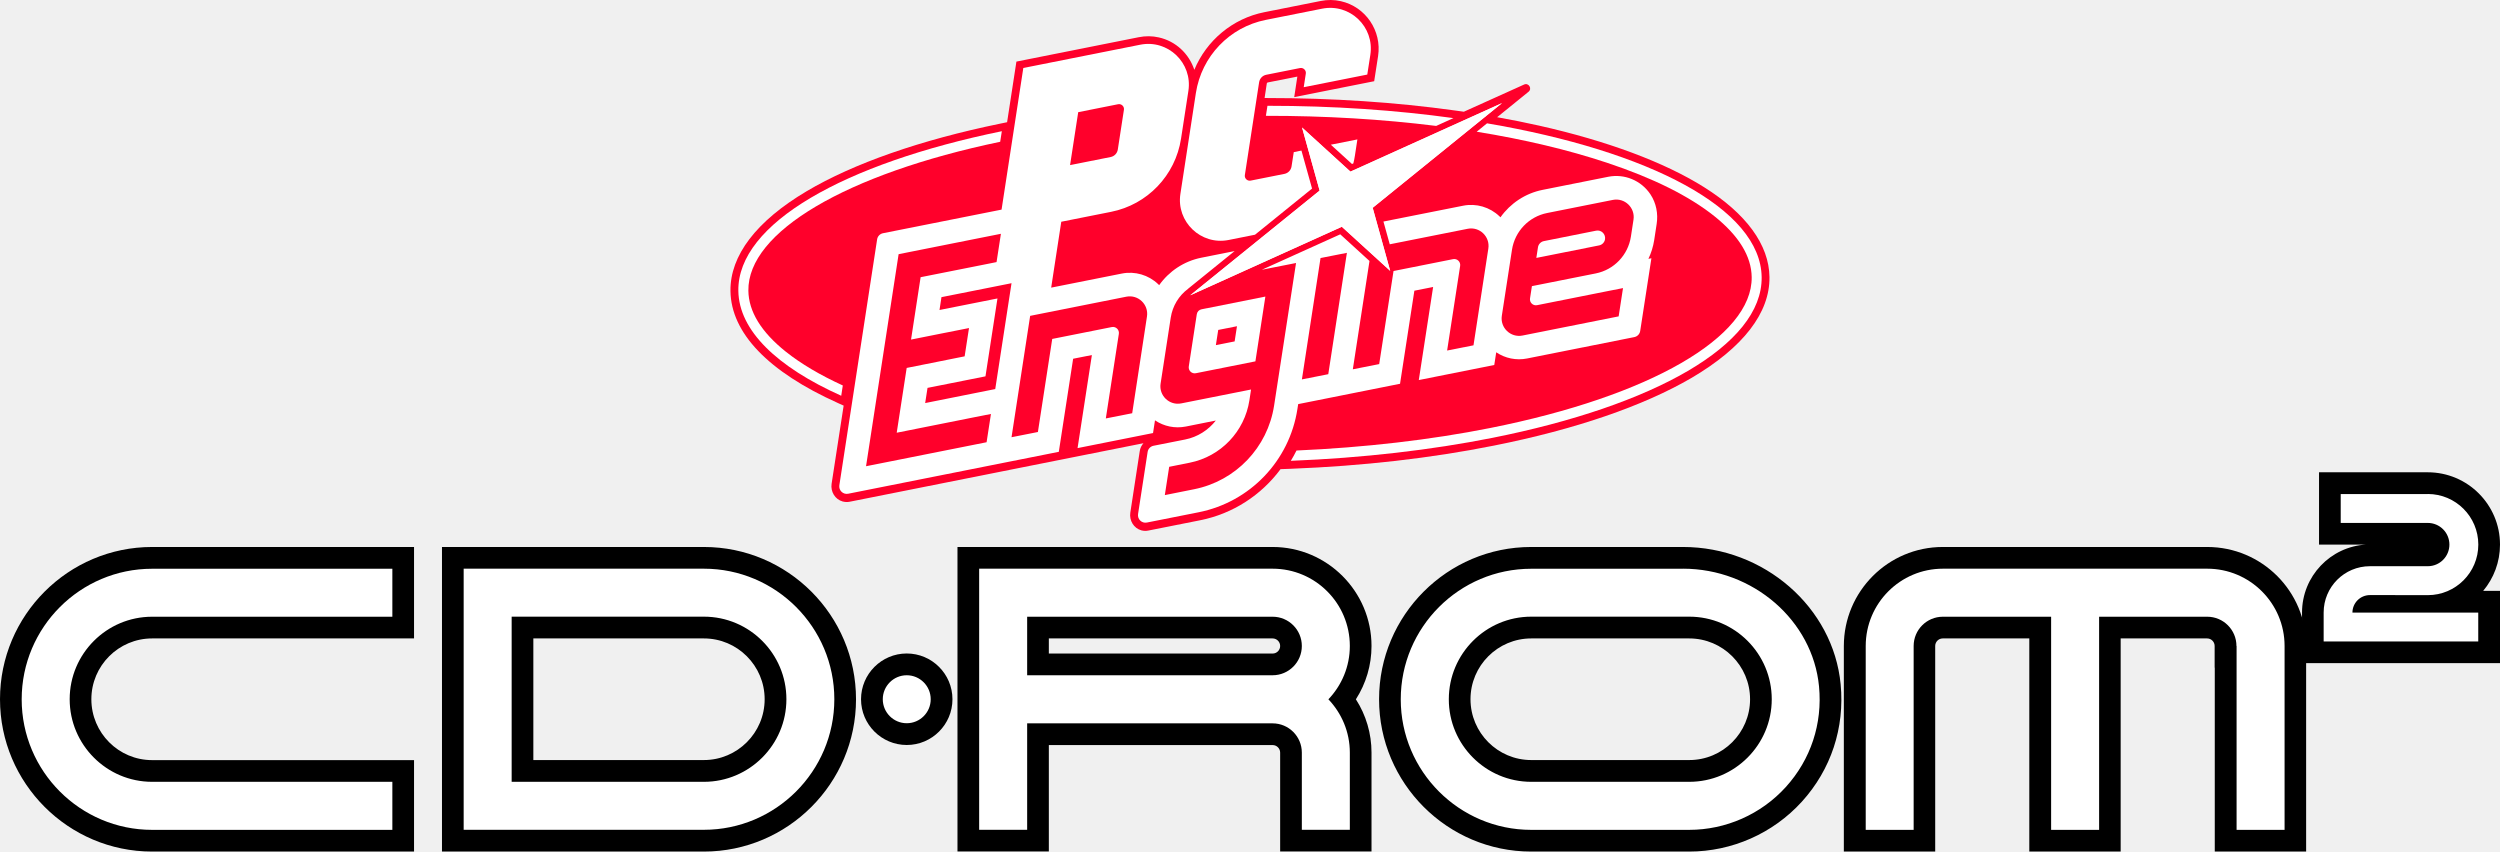
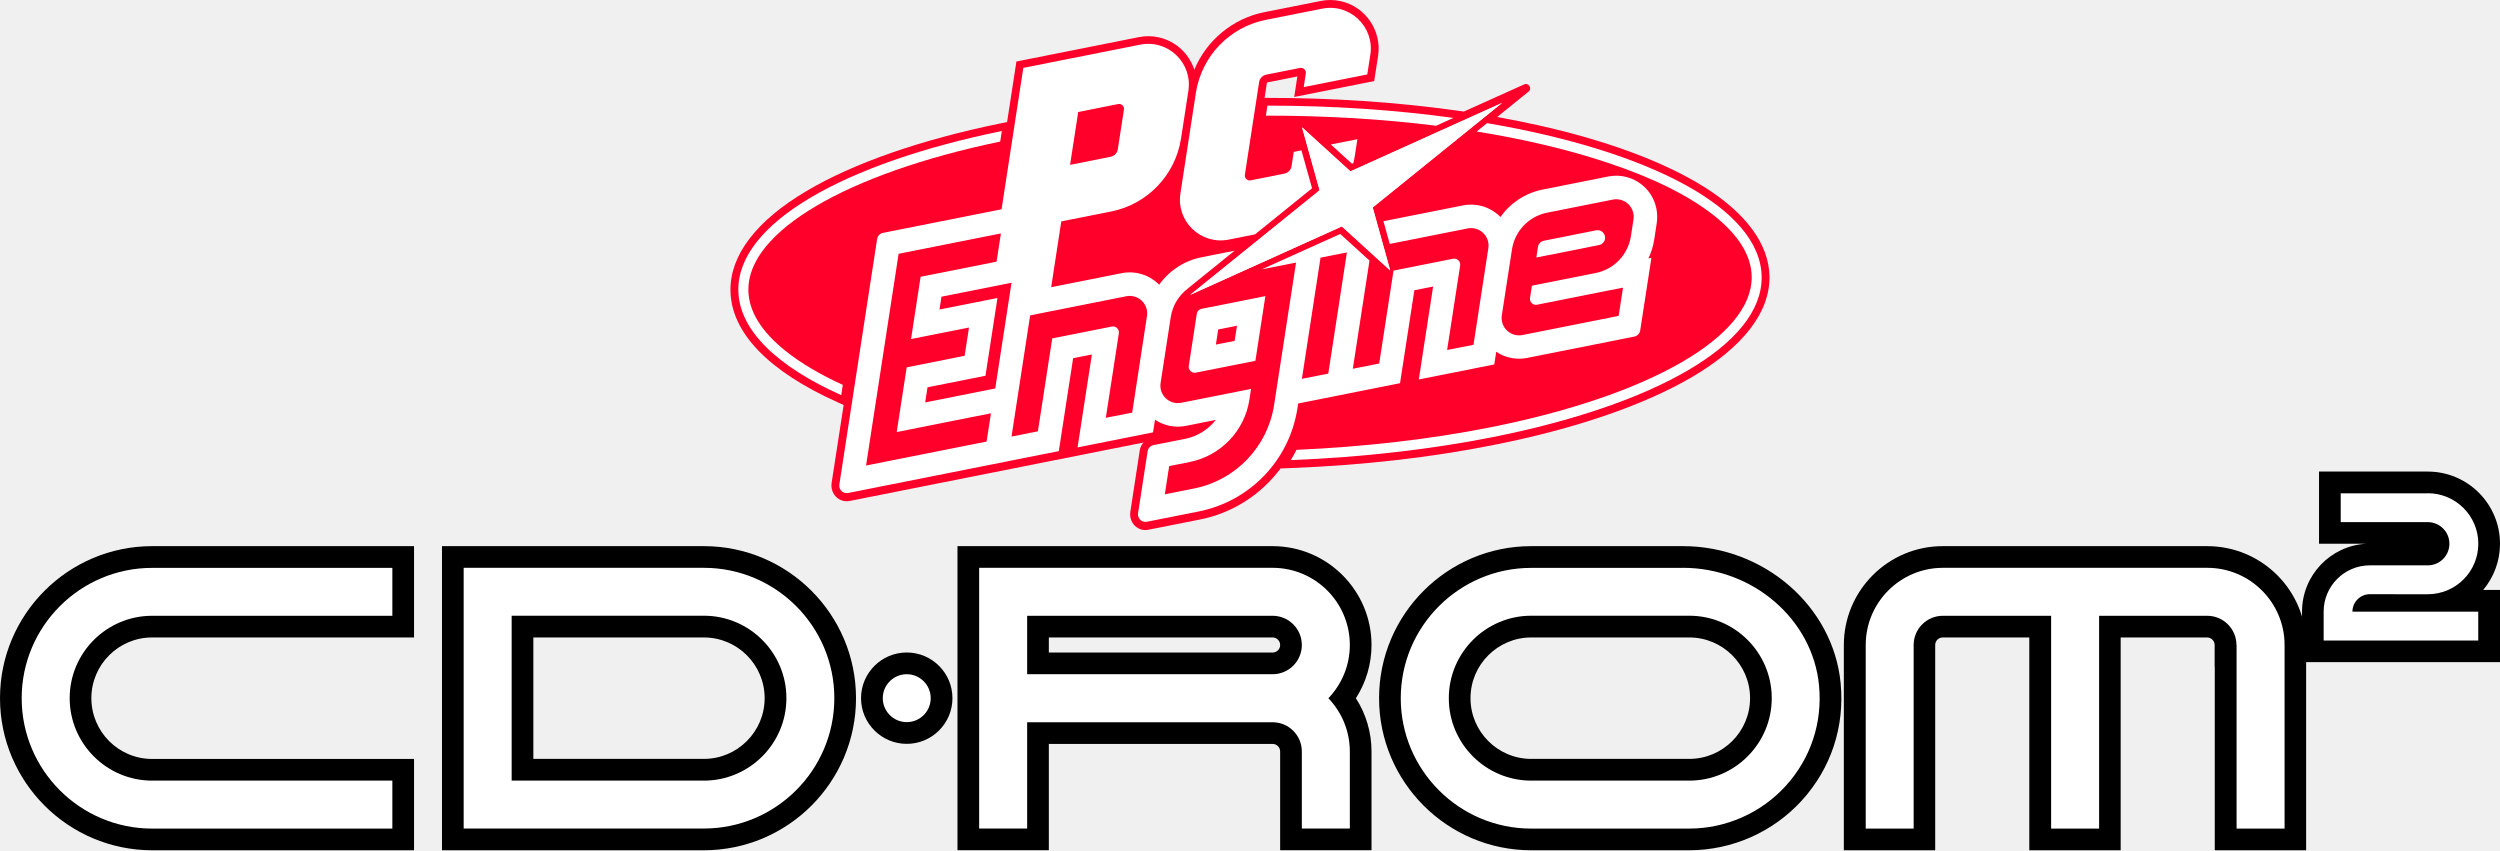
- <svg xmlns="http://www.w3.org/2000/svg" enable-background="new 0 0 3839 1306.7" height="654" viewBox="0 0 1920 654" width="1920">
-   <g transform="matrix(.5001302 0 0 .5005727 0 -.09840797)">
-     <path d="m2717.2 425.1c-.7-49.3-35.5-97-100.7-137.9-60.8-38.1-148.2-70.7-252.8-94.2-20.8-4.7-42.6-9-64.7-13l2-1.6 46.2-37.4c6-4.8.2-14.3-6.8-11.1l-47 21.2-45.5 20.5-14.5-2c-91-12.6-187.6-19-287.3-19h-4.2l3.4-22.4c.1-.8.7-1.4 1.5-1.5l45.4-9-4.8 31.5 122.8-24.4 6-38.7c5.9-38.6-19.2-75.6-57.3-84.1-10.1-2.3-20.5-2.4-30.9-.3l-86.5 17.2c-48.9 9.7-88.9 43.6-107.5 88.4-8-24.3-28.1-43.8-54.5-49.7-10.1-2.3-20.5-2.4-30.9-.3l-187.8 37.4-14.3 93-10.6 2.2c-122.3 25.1-225.2 61-297.4 103.8-77.1 45.7-117.5 98.6-116.8 153 .9 64.4 58 123.8 165.1 171.9l8.7 3.9-18.5 120c-1.8 12 5.3 23.9 17 27.1 3.5.9 7.1 1.1 10.7.4l451.2-89.8c-3 3.3-5 7.5-5.7 12.1l-14.5 94.5c-1.8 12 5.3 23.9 17 27.1 3.5.9 7.1 1.1 10.7.3l79.6-15.8c50.4-10 93.9-38.7 123.4-78.4l16.2-.6c110-4.3 214.7-16.2 311.3-35.5 124.8-24.8 229.8-60.8 303.8-104 79-46.4 120.3-99.8 119.5-154.8z" fill="#ff002b" />
-     <path d="m2306.6 158.3-232.9 105.2-74.3-67.7 27 96.8-198.8 160.7 232.9-105.2 74.3 67.7-26.9-96.8z" fill="#f7f4e6" />
-     <g fill="#fff">
-       <path d="m2306.6 158.3-232.9 105.2-74.3-67.7 27 96.8-198.8 160.7 232.9-105.2 74.3 67.7-26.9-96.8z" />
-       <path d="m2076.1 251.8 2.1-.9c1-3.9 1.8-7.9 2.4-11.9l3.8-24.9-40.8 8.1z" />
-       <path d="m1886.6 368.4 40.6-8.1 87.6-70.8-16.3-58.3-11.8 2.4-3.4 21.9c-.9 5.8-5.3 10.4-11 11.5l-51.8 10.3c-5.1 1-9.7-3.4-8.9-8.5l21.9-142.4c.9-5.8 5.3-10.4 11-11.5l51.8-10.3c5.1-1 9.7 3.4 8.9 8.5l-3.2 20.9 97.6-19.4 4.7-30.3c6.6-42.9-31.4-79.3-74-70.8l-86.5 17.2c-55.8 11.1-98.7 55.9-107.4 112.2l-23.8 154.9c-6.5 42.6 31.5 79 74 70.6z" />
-       <path d="m1206.6 539.7c-37.7-30.1-57-61.6-57.4-93.6-1.2-90 150.1-179 386.7-228.4l2.5-16.2c-242.4 49.7-406 141.7-404.6 244.8.8 61.2 59.5 116.9 158 161.1l2.4-15.8c-35-16-64.4-33.4-87.6-51.9z" />
-       <path d="m1946.3 162.5-2.4 15.4c90.9-.1 179 5.2 261.5 15.5l26.5-12c-88.1-12.2-184.4-18.9-285.6-18.9z" />
-       <path d="m2283.5 189.4-15.9 12.9c73 11.8 140.5 27.8 200.1 47.6 70.8 23.5 126.2 51.1 164.8 81.9 37.7 30.1 57 61.6 57.4 93.6 1.2 91.8-156.2 182.6-401.2 231.4-91.7 18.3-193.5 30-297.8 34.6-2.7 5.4-5.5 10.6-8.7 15.8 111.3-4.4 216.1-16.7 309.4-35.2 247.4-49.2 415-142.2 413.6-246.6-1.4-104.9-172.2-193.5-421.7-236z" />
-       <path d="m2451 354.1-80.2 16c-4.7.9-8.4 4.8-9.1 9.5l-2.5 16.3 96.4-19.2c4.7-.9 8.4-4.8 9.1-9.5 1.1-8-5.9-14.7-13.7-13.1z" />
-       <path d="m1837.8 482.3-12.3 80.1c-1 6.3 4.6 11.7 10.9 10.4l91.4-18.2 15.3-99.4-97.9 19.5c-3.9.7-6.8 3.7-7.4 7.6zm32.9 24.1 28.8-5.7-3.6 23.3-28.8 5.7z" />
-       <path d="m2534.5 298.5c-14.4-21.7-40.2-32-64.8-27.1l-100.9 20.1c-26.6 5.3-49.6 20.8-64.7 42.1-.5-.5-1-1-1.5-1.5-14.8-14.2-35.7-20.3-55.8-16.3l-122.4 24.3 9.7 34.9 119.7-23.8c18.2-3.6 34.5 12 31.7 30.3l-22.8 148.5-40.5 8 20-129.8c1-6.3-4.6-11.7-10.9-10.4l-91.4 18.2-22 142.8-40.5 8 25.6-166.2-44.9-40.9-120.5 54.4 12.1-2.4 40.5-8-33.7 218.8c-9.9 64.3-59 115.6-122.8 128.3l-45 9 6.7-43.4 31.5-6.3c47.6-9.5 84.3-47.7 91.7-95.8l2.5-16.5-107.2 21.3c-18.2 3.6-34.5-12-31.7-30.3l15.6-101.3c2.8-18 12.5-33.7 26.5-44.1v-.1l71.6-57.9-51.2 10.2c-26.6 5.3-49.6 20.8-64.7 42.1-.5-.5-1-1-1.5-1.5-14.8-14.2-35.7-20.3-55.8-16.3l-108.5 21.6 3-19.7 12.5-81.4 76.5-15.2c55.8-11.1 98.7-55.9 107.4-112.2l11.3-73.4c6.6-42.9-31.4-79.3-74-70.8l-179.5 35.7-33.4 217.3-182 36.2c-4.7.9-8.4 4.7-9.1 9.5l-58 377.2c-1.2 7.9 5.8 14.6 13.6 13l244.4-48.6 79-15.7 22-142.8 28.8-5.7-22 142.8 115.9-23.1 3-19.5c13.8 9.3 30.8 12.8 47.4 9.5l46-9.2c-11.5 14.7-28 25.3-47.1 29.1l-48.5 9.6c-4.7.9-8.4 4.7-9.1 9.5l-14.7 95.3c-1.2 7.9 5.8 14.6 13.6 13l79.6-15.8c78.7-15.7 139.3-78.9 151.5-158.3l1.2-7.6 78.2-15.6 78.2-15.6 22-142.8 28.8-5.7-22 142.8 115.9-23.1 3-19.5c13.8 9.3 30.8 12.8 47.4 9.5l164.6-32.8c4.7-.9 8.4-4.7 9.1-9.5l17.2-111.5-4.6.9c4.3-9 7.3-18.6 8.9-28.8l3.8-24.9c2.4-15.5-.7-31.8-9.5-45.1zm-878.8-126.2 61.3-12.2c5.1-1 9.7 3.4 8.9 8.5l-9.4 61c-.9 5.8-5.3 10.4-11 11.5l-62.3 12.4zm-140.7 506.4-17.6 3.5-20.6 4.1-115.1 22.9-31.8 6.3 50-325.3 13.4-2.7 98.9-19.7 44.8-8.9-6.7 43.4-12.9 2.6-103.7 20.6-14.7 95.7 48.6-9.7 8.7-1.7 31.7-6.3-6.7 43.4-17 3.4-23.4 4.7-48.6 9.7-15.3 99.4 106.4-21.2 5.9-1.2 32.4-6.4zm-94.3-60.1 3.6-23.3 89-17.7 18.4-119.5-89 17.7 3-19.7 74-14.7 33.6-6.7-4.8 31.1-20.2 131.3zm317.9 15.6-40.5 8 20-129.8c1-6.3-4.6-11.7-10.9-10.4l-91.4 18.2-22 142.8-40.5 8 28.6-186.2 147.7-29.4c18.2-3.6 34.5 12 31.7 30.3zm301.1-59.9-40.5 8 28.6-186.2 40.5-8zm468.7-237.1-4 26.1c-4.4 28.3-25.9 50.8-54 56.4l-98 19.5-2.9 18.8c-1 6.3 4.6 11.7 10.9 10.4l91.4-18.2 18.1-3.6 22.4-4.4-6.7 43.4-7.6 1.5-140.1 27.9c-18.2 3.6-34.5-12-31.7-30.3l15.6-101.3c4.4-28.3 25.9-50.8 54-56.4l100.9-20.1c18.2-3.6 34.5 12 31.7 30.3z" />
-       <path d="m233.6 1290c-119.6 0-217-97.3-217-217 0-119.6 97.3-217 217-217h385.5v107h-385.5c-60.6 0-110 49.3-110 110s49.3 110 110 110h385.5v107z" />
+ <svg xmlns="http://www.w3.org/2000/svg" enable-background="new 0 0 3839 1306.7" height="653" viewBox="0 0 1920 653" width="1920" version="1.1" id="svg25">
+   <defs id="defs25" />
+   <g id="g1" transform="scale(0.5)">
+     <g id="g26" transform="scale(0.9999998,0.9993542)">
+       <g transform="matrix(1.000261,0,0,1.000261,0,-0.196642)" id="g25">
+         <path d="m 2717.2,425.1 c -0.7,-49.3 -35.5,-97 -100.7,-137.9 -60.8,-38.1 -148.2,-70.7 -252.8,-94.2 -20.8,-4.7 -42.6,-9 -64.7,-13 l 2,-1.6 46.2,-37.4 c 6,-4.8 0.2,-14.3 -6.8,-11.1 l -47,21.2 -45.5,20.5 -14.5,-2 c -91,-12.6 -187.6,-19 -287.3,-19 h -4.2 l 3.4,-22.4 c 0.1,-0.8 0.7,-1.4 1.5,-1.5 l 45.4,-9 -4.8,31.5 122.8,-24.4 6,-38.7 C 2122.1,47.5 2097,10.5 2058.9,2 2048.8,-0.3 2038.4,-0.4 2028,1.7 l -86.5,17.2 c -48.9,9.7 -88.9,43.6 -107.5,88.4 -8,-24.3 -28.1,-43.8 -54.5,-49.7 -10.1,-2.3 -20.5,-2.4 -30.9,-0.3 l -187.8,37.4 -14.3,93 -10.6,2.2 c -122.3,25.1 -225.2,61 -297.4,103.8 -77.1,45.7 -117.5,98.6 -116.8,153 0.9,64.4 58,123.8 165.1,171.9 l 8.7,3.9 -18.5,120 c -1.8,12 5.3,23.9 17,27.1 3.5,0.9 7.1,1.1 10.7,0.4 l 451.2,-89.8 c -3,3.3 -5,7.5 -5.7,12.1 l -14.5,94.5 c -1.8,12 5.3,23.9 17,27.1 3.5,0.9 7.1,1.1 10.7,0.3 l 79.6,-15.8 c 50.4,-10 93.9,-38.7 123.4,-78.4 l 16.2,-0.6 c 110,-4.3 214.7,-16.2 311.3,-35.5 124.8,-24.8 229.8,-60.8 303.8,-104 79,-46.4 120.3,-99.8 119.5,-154.8 z" fill="#ff002b" id="path1" />
+         <path d="m 2306.6,158.3 -232.9,105.2 -74.3,-67.7 27,96.8 -198.8,160.7 232.9,-105.2 74.3,67.7 -26.9,-96.8 z" fill="#f7f4e6" id="path2" />
+         <g fill="#ffffff" id="g12">
+           <path d="m 2306.6,158.3 -232.9,105.2 -74.3,-67.7 27,96.8 -198.8,160.7 232.9,-105.2 74.3,67.7 -26.9,-96.8 z" id="path3" />
+           <path d="m 2076.1,251.8 2.1,-0.9 c 1,-3.9 1.8,-7.9 2.4,-11.9 l 3.8,-24.9 -40.8,8.1 z" id="path4" />
+           <path d="m 1886.6,368.4 40.6,-8.1 87.6,-70.8 -16.3,-58.3 -11.8,2.4 -3.4,21.9 c -0.9,5.8 -5.3,10.4 -11,11.5 l -51.8,10.3 c -5.1,1 -9.7,-3.4 -8.9,-8.5 l 21.9,-142.4 c 0.9,-5.8 5.3,-10.4 11,-11.5 l 51.8,-10.3 c 5.1,-1 9.7,3.4 8.9,8.5 l -3.2,20.9 97.6,-19.4 4.7,-30.3 c 6.6,-42.9 -31.4,-79.3 -74,-70.8 l -86.5,17.2 c -55.8,11.1 -98.7,55.9 -107.4,112.2 l -23.8,154.9 c -6.5,42.6 31.5,79 74,70.6 z" id="path5" />
+           <path d="m 1206.6,539.7 c -37.7,-30.1 -57,-61.6 -57.4,-93.6 -1.2,-90 150.1,-179 386.7,-228.4 l 2.5,-16.2 c -242.4,49.7 -406,141.7 -404.6,244.8 0.8,61.2 59.5,116.9 158,161.1 l 2.4,-15.8 c -35,-16 -64.4,-33.4 -87.6,-51.9 z" id="path6" />
+           <path d="m 1946.3,162.5 -2.4,15.4 c 90.9,-0.1 179,5.2 261.5,15.5 l 26.5,-12 c -88.1,-12.2 -184.4,-18.9 -285.6,-18.9 z" id="path7" />
+           <path d="m 2283.5,189.4 -15.9,12.9 c 73,11.8 140.5,27.8 200.1,47.6 70.8,23.5 126.2,51.1 164.8,81.9 37.7,30.1 57,61.6 57.4,93.6 1.2,91.8 -156.2,182.6 -401.2,231.4 -91.7,18.3 -193.5,30 -297.8,34.6 -2.7,5.4 -5.5,10.6 -8.7,15.8 111.3,-4.4 216.1,-16.7 309.4,-35.2 247.4,-49.2 415,-142.2 413.6,-246.6 -1.4,-104.9 -172.2,-193.5 -421.7,-236 z" id="path8" />
+           <path d="m 2451,354.1 -80.2,16 c -4.7,0.9 -8.4,4.8 -9.1,9.5 l -2.5,16.3 96.4,-19.2 c 4.7,-0.9 8.4,-4.8 9.1,-9.5 1.1,-8 -5.9,-14.7 -13.7,-13.1 z" id="path9" />
+           <path d="m 1837.8,482.3 -12.3,80.1 c -1,6.3 4.6,11.7 10.9,10.4 l 91.4,-18.2 15.3,-99.4 -97.9,19.5 c -3.9,0.7 -6.8,3.7 -7.4,7.6 z m 32.9,24.1 28.8,-5.7 -3.6,23.3 -28.8,5.7 z" id="path10" />
+           <path d="m 2534.5,298.5 c -14.4,-21.7 -40.2,-32 -64.8,-27.1 l -100.9,20.1 c -26.6,5.3 -49.6,20.8 -64.7,42.1 -0.5,-0.5 -1,-1 -1.5,-1.5 -14.8,-14.2 -35.7,-20.3 -55.8,-16.3 l -122.4,24.3 9.7,34.9 119.7,-23.8 c 18.2,-3.6 34.5,12 31.7,30.3 l -22.8,148.5 -40.5,8 20,-129.8 c 1,-6.3 -4.6,-11.7 -10.9,-10.4 l -91.4,18.2 -22,142.8 -40.5,8 25.6,-166.2 -44.9,-40.9 -120.5,54.4 12.1,-2.4 40.5,-8 -33.7,218.8 c -9.9,64.3 -59,115.6 -122.8,128.3 l -45,9 6.7,-43.4 31.5,-6.3 c 47.6,-9.5 84.3,-47.7 91.7,-95.8 l 2.5,-16.5 -107.2,21.3 c -18.2,3.6 -34.5,-12 -31.7,-30.3 l 15.6,-101.3 c 2.8,-18 12.5,-33.7 26.5,-44.1 v -0.1 l 71.6,-57.9 -51.2,10.2 c -26.6,5.3 -49.6,20.8 -64.7,42.1 -0.5,-0.5 -1,-1 -1.5,-1.5 -14.8,-14.2 -35.7,-20.3 -55.8,-16.3 l -108.5,21.6 3,-19.7 12.5,-81.4 76.5,-15.2 c 55.8,-11.1 98.7,-55.9 107.4,-112.2 l 11.3,-73.4 c 6.6,-42.9 -31.4,-79.3 -74,-70.8 L 1571.4,104.5 1538,321.8 1356,358 c -4.7,0.9 -8.4,4.7 -9.1,9.5 l -58,377.2 c -1.2,7.9 5.8,14.6 13.6,13 l 244.4,-48.6 79,-15.7 22,-142.8 28.8,-5.7 -22,142.8 115.9,-23.1 3,-19.5 c 13.8,9.3 30.8,12.8 47.4,9.5 l 46,-9.2 c -11.5,14.7 -28,25.3 -47.1,29.1 l -48.5,9.6 c -4.7,0.9 -8.4,4.7 -9.1,9.5 l -14.7,95.3 c -1.2,7.9 5.8,14.6 13.6,13 l 79.6,-15.8 c 78.7,-15.7 139.3,-78.9 151.5,-158.3 l 1.2,-7.6 78.2,-15.6 78.2,-15.6 22,-142.8 28.8,-5.7 -22,142.8 115.9,-23.1 3,-19.5 c 13.8,9.3 30.8,12.8 47.4,9.5 l 164.6,-32.8 c 4.7,-0.9 8.4,-4.7 9.1,-9.5 l 17.2,-111.5 -4.6,0.9 c 4.3,-9 7.3,-18.6 8.9,-28.8 l 3.8,-24.9 c 2.4,-15.5 -0.7,-31.8 -9.5,-45.1 z M 1655.7,172.3 1717,160.1 c 5.1,-1 9.7,3.4 8.9,8.5 l -9.4,61 c -0.9,5.8 -5.3,10.4 -11,11.5 l -62.3,12.4 z m -140.7,506.4 -17.6,3.5 -20.6,4.1 -115.1,22.9 -31.8,6.3 50,-325.3 13.4,-2.7 98.9,-19.7 44.8,-8.9 -6.7,43.4 -12.9,2.6 -103.7,20.6 -14.7,95.7 48.6,-9.7 8.7,-1.7 31.7,-6.3 -6.7,43.4 -17,3.4 -23.4,4.7 -48.6,9.7 -15.3,99.4 106.4,-21.2 5.9,-1.2 32.4,-6.4 z m -94.3,-60.1 3.6,-23.3 89,-17.7 18.4,-119.5 -89,17.7 3,-19.7 74,-14.7 33.6,-6.7 -4.8,31.1 -20.2,131.3 z m 317.9,15.6 -40.5,8 20,-129.8 c 1,-6.3 -4.6,-11.7 -10.9,-10.4 l -91.4,18.2 -22,142.8 -40.5,8 28.6,-186.2 147.7,-29.4 c 18.2,-3.6 34.5,12 31.7,30.3 z m 301.1,-59.9 -40.5,8 28.6,-186.2 40.5,-8 z m 468.7,-237.1 -4,26.1 c -4.4,28.3 -25.9,50.8 -54,56.4 l -98,19.5 -2.9,18.8 c -1,6.3 4.6,11.7 10.9,10.4 l 91.4,-18.2 18.1,-3.6 22.4,-4.4 -6.7,43.4 -7.6,1.5 -140.1,27.9 c -18.2,3.6 -34.5,-12 -31.7,-30.3 l 15.6,-101.3 c 4.4,-28.3 25.9,-50.8 54,-56.4 l 100.9,-20.1 c 18.2,-3.6 34.5,12 31.7,30.3 z" id="path11" />
+           <path d="m 233.6,1290 c -119.6,0 -217,-97.3 -217,-217 0,-119.6 97.3,-217 217,-217 H 619.1 V 963 H 233.6 c -60.6,0 -110,49.3 -110,110 0,60.7 49.3,110 110,110 h 385.5 v 107 z" id="path12" />
+         </g>
+         <path d="m 602.5,872.7 v 73.7 H 233.6 c -69.8,0 -126.6,56.8 -126.6,126.6 0,69.8 56.8,126.7 126.6,126.7 h 368.9 v 73.7 H 233.6 c -110.5,0 -200.3,-89.9 -200.3,-200.3 0,-110.5 89.9,-200.3 200.3,-200.3 h 368.9 m 33.3,-33.4 H 602.5 233.6 C 104.8,839.4 0,944.2 0,1073 c 0,128.8 104.8,233.7 233.6,233.7 h 368.9 33.3 v -33.3 -73.7 -33.3 H 602.5 233.6 c -51.5,0 -93.3,-41.9 -93.3,-93.4 0,-51.5 41.9,-93.3 93.3,-93.3 h 368.9 33.3 v -33.3 -73.7 z" id="path13" />
+         <path d="M 695.4,1290 V 856 h 385.5 c 119.6,0 217,97.3 217,217 0,119.6 -97.3,217 -217,217 z m 385.5,-107 c 60.7,0 110,-49.3 110,-110 0,-60.7 -49.3,-110 -110,-110 H 802.4 v 220 z" fill="#ffffff" id="path14" />
+         <path d="m 1080.9,872.7 c 110.5,0 200.3,89.9 200.3,200.3 0,110.5 -89.9,200.3 -200.3,200.3 H 712 V 872.7 Z m -295.2,327 h 295.2 c 69.8,0 126.7,-56.8 126.7,-126.7 0,-69.9 -56.8,-126.7 -126.7,-126.7 H 785.7 Z M 1080.9,839.4 H 712 678.7 v 33.3 400.7 33.3 h 33.3 368.9 c 128.8,0 233.6,-104.8 233.6,-233.6 0,-128.9 -104.8,-233.7 -233.6,-233.7 z M 819,979.7 h 261.9 c 51.5,0 93.3,41.9 93.3,93.3 0,51.5 -41.9,93.3 -93.3,93.3 H 819 Z" id="path15" />
+         <path d="m 2351.4,1290 c -119.6,0 -217,-97.3 -217,-217 0,-119.6 97.3,-217 217,-217 h 233.1 c 116,0 215,85.9 225.5,195.6 5.9,62.1 -13.7,121.5 -55.4,167.3 -41.1,45.2 -99.6,71.1 -160.6,71.1 z m 0,-327 c -60.6,0 -110,49.3 -110,110 0,60.7 49.3,110 110,110 H 2594 c 60.7,0 110,-49.3 110,-110 0,-60.7 -49.4,-110 -110,-110 z" fill="#ffffff" id="path16" />
+         <path d="m 2584.4,872.7 c 107.5,0 199.2,79.3 208.9,180.6 5.5,57.3 -12.7,112.2 -51.1,154.5 -37.9,41.7 -92,65.6 -148.3,65.6 h -242.6 c -110.5,0 -200.3,-89.9 -200.3,-200.3 0,-110.5 89.9,-200.3 200.3,-200.3 h 233.1 m -233,326.9 H 2594 c 69.8,0 126.7,-56.8 126.7,-126.7 0,-69.9 -56.8,-126.7 -126.7,-126.7 h -242.6 c -69.8,0 -126.6,56.8 -126.6,126.7 -0.1,69.8 56.7,126.7 126.6,126.7 m 233,-360.3 h -233.1 c -128.8,0 -233.6,104.8 -233.6,233.6 0,128.8 104.8,233.7 233.6,233.7 H 2594 c 65.7,0 128.7,-27.9 172.9,-76.5 44.8,-49.3 66,-113.3 59.6,-180.1 -11.3,-118.2 -117.6,-210.7 -242.1,-210.7 z m -233,326.9 c -51.5,0 -93.3,-41.9 -93.3,-93.3 0,-51.5 41.9,-93.3 93.3,-93.3 H 2594 c 51.5,0 93.4,41.9 93.4,93.3 0,51.5 -41.9,93.3 -93.4,93.3 z" id="path17" />
+         <path d="m 1982.4,1290 v -135.1 c 0,-15.6 -12.7,-28.2 -28.2,-28.2 H 1594 V 1290 H 1487 V 856 h 467.2 c 74.6,0 135.3,60.7 135.3,135.3 0,29.8 -9.7,58.3 -27.7,81.8 17.9,23.5 27.7,52 27.7,81.8 V 1290 Z m -28.2,-270.5 c 15.6,0 28.2,-12.7 28.2,-28.2 0,-15.5 -12.7,-28.2 -28.2,-28.2 H 1594 v 56.5 h 360.2 z" fill="#ffffff" id="path18" />
+         <path d="m 1954.2,872.7 c 65.5,0 118.6,53.1 118.6,118.6 0,31.8 -12.6,60.5 -32.9,81.8 20.3,21.3 32.9,50.1 32.9,81.8 v 118.4 h -73.7 v -118.4 c 0,-24.8 -20.1,-44.9 -44.9,-44.9 h -376.9 v 163.3 h -73.7 V 937.1 872.7 Z m -376.9,163.5 h 376.9 c 24.8,0 44.9,-20.1 44.9,-44.9 0,-24.8 -20.1,-44.9 -44.9,-44.9 h -376.9 z m 376.9,-196.8 h -450.6 -33.3 v 33.3 64.4 336.2 33.3 h 33.3 73.7 33.3 v -33.3 -130 h 343.6 c 6.4,0 11.6,5.2 11.6,11.6 v 118.4 33.3 h 33.3 73.7 33.3 v -33.3 -118.4 c 0,-29.3 -8.4,-57.6 -24,-81.8 15.6,-24.3 24,-52.5 24,-81.8 0,-83.8 -68.2,-151.9 -151.9,-151.9 z m -343.6,140.3 h 343.6 c 6.4,0 11.6,5.2 11.6,11.6 0,6.4 -5.2,11.6 -11.6,11.6 h -343.6 z" id="path19" />
+         <path d="m 3551.6,1001 v -61 c 0,-48.4 39.4,-87.8 87.8,-87.8 h 88.7 c 9.1,0 16.6,-7.4 16.6,-16.6 0,-9.1 -7.4,-16.6 -16.6,-16.6 h -150.4 v -77.6 h 150.4 c 52,0 94.2,42.3 94.2,94.2 0,39.8 -24.8,73.9 -59.8,87.7 h 59.8 v 77.6 h -270.7 z" fill="#ffffff" id="path20" />
+         <path d="m 3728.1,758.1 c 42.8,0 77.6,34.7 77.6,77.6 0,42.8 -34.7,77.6 -77.6,77.6 h -50 v -0.1 h -38.8 c -14.9,0 -26.9,12.1 -26.9,26.9 h 193.2 v 44.3 H 3568.2 V 940 c 0,-39.3 31.8,-71.1 71.1,-71.1 h 38.8 50 c 18.4,0 33.2,-14.9 33.2,-33.2 0,-18.4 -14.9,-33.2 -33.2,-33.2 h -133.7 v -44.3 h 133.7 m 0,-33.4 h -133.7 -33.3 v 33.3 44.3 33.3 h 33.3 39.2 c -54.9,3 -98.6,48.6 -98.6,104.3 v 44.3 33.3 h 33.3 237.4 33.3 V 984.3 940 906.7 h -25.8 c 16.1,-19.3 25.8,-44 25.8,-71 0,-61.2 -49.7,-110.9 -110.9,-110.9 z" id="path21" />
+         <path d="m 3417.9,1290 v -282.1 l -0.2,-16.7 c 0,-15.6 -12.7,-28.2 -28.2,-28.2 h -149.3 v 327 h -107 V 963 h -149.5 c -15.6,0 -28.2,12.7 -28.2,28.2 V 1290 h -107 V 991.3 c 0,-74.6 60.7,-135.3 135.2,-135.3 h 405.9 c 74.7,0 135.4,60.7 135.4,135.3 V 1290 Z" fill="#ffffff" id="path22" />
+         <path d="m 3389.4,872.7 c 65.5,0 118.8,53.1 118.8,118.6 v 282.1 h -73.7 V 991.3 h -0.2 c 0,-24.8 -20.1,-44.9 -44.9,-44.9 h -118.1 -47.9 v 327 h -73.7 v -327 h -48.1 -118.1 c -24.8,0 -44.9,20.1 -44.9,44.9 v 282.1 H 2865 V 991.3 c 0,-65.5 53.1,-118.6 118.6,-118.6 h 94.2 24 48.1 73.7 47.9 33.8 z m 0,-33.3 h -84.4 -33.8 -47.9 -73.7 -48.1 -24 -94.2 c -83.8,0 -151.9,68.1 -151.9,151.9 v 282.1 33.3 h 33.3 73.7 33.3 v -33.3 -282.1 c 0,-6.4 5.2,-11.6 11.6,-11.6 h 118.1 14.8 v 293.7 33.3 h 33.3 73.7 33.3 v -33.3 -293.7 h 14.6 118.1 c 6.4,0 11.6,5.2 11.6,11.6 v 33.3 h 0.2 v 248.8 33.3 h 33.3 73.7 33.3 v -33.3 -282.1 c 0.2,-83.8 -68,-151.9 -151.9,-151.9 z" id="path23" />
+         <path d="m 1392.4,1126.5 c -29.5,0 -53.5,-24 -53.5,-53.5 0,-29.5 24,-53.5 53.5,-53.5 29.5,0 53.5,24 53.5,53.5 0,29.5 -24,53.5 -53.5,53.5 z" fill="#ffffff" id="path24" />
+         <path d="m 1392.4,1036.2 c 20.3,0 36.8,16.5 36.8,36.8 0,20.3 -16.5,36.8 -36.8,36.8 -20.3,0 -36.8,-16.5 -36.8,-36.8 0,-20.3 16.5,-36.8 36.8,-36.8 m 0,-33.4 c -38.7,0 -70.2,31.5 -70.2,70.2 0,38.7 31.5,70.2 70.2,70.2 38.7,0 70.2,-31.5 70.2,-70.2 0,-38.7 -31.5,-70.2 -70.2,-70.2 z" id="path25" />
+       </g>
    </g>
-     <path d="m602.5 872.7v73.7h-368.9c-69.8 0-126.6 56.8-126.6 126.6s56.8 126.7 126.6 126.7h368.9v73.7h-368.9c-110.5 0-200.3-89.9-200.3-200.3 0-110.5 89.9-200.3 200.3-200.3h368.9m33.3-33.4h-33.3-368.9c-128.8 0-233.6 104.8-233.6 233.6s104.8 233.7 233.6 233.7h368.9 33.3v-33.3-73.7-33.3h-33.3-368.9c-51.5 0-93.3-41.9-93.3-93.4s41.9-93.3 93.3-93.3h368.9 33.3v-33.3-73.7z" />
-     <path d="m695.4 1290v-434h385.5c119.6 0 217 97.3 217 217 0 119.6-97.3 217-217 217zm385.5-107c60.7 0 110-49.3 110-110s-49.3-110-110-110h-278.5v220z" fill="#fff" />
-     <path d="m1080.9 872.7c110.5 0 200.3 89.9 200.3 200.3 0 110.5-89.9 200.3-200.3 200.3h-368.9v-400.6zm-295.2 327h295.2c69.8 0 126.7-56.8 126.7-126.7s-56.8-126.7-126.7-126.7h-295.2zm295.2-360.3h-368.9-33.3v33.3 400.7 33.3h33.3 368.9c128.8 0 233.6-104.8 233.6-233.6 0-128.9-104.8-233.7-233.6-233.7zm-261.9 140.3h261.9c51.5 0 93.3 41.9 93.3 93.3 0 51.5-41.9 93.3-93.3 93.3h-261.9z" />
-     <path d="m2351.4 1290c-119.6 0-217-97.3-217-217 0-119.6 97.3-217 217-217h233.1c116 0 215 85.9 225.5 195.6 5.9 62.1-13.7 121.5-55.4 167.3-41.1 45.2-99.6 71.1-160.6 71.1zm0-327c-60.6 0-110 49.3-110 110s49.3 110 110 110h242.6c60.7 0 110-49.3 110-110s-49.4-110-110-110z" fill="#fff" />
-     <path d="m2584.4 872.7c107.5 0 199.2 79.3 208.9 180.6 5.5 57.3-12.7 112.2-51.1 154.5-37.9 41.7-92 65.6-148.3 65.6h-242.6c-110.5 0-200.3-89.9-200.3-200.3 0-110.5 89.9-200.3 200.3-200.3h233.1m-233 326.9h242.6c69.8 0 126.7-56.8 126.7-126.7s-56.8-126.7-126.7-126.7h-242.6c-69.8 0-126.6 56.8-126.6 126.7-.1 69.8 56.7 126.7 126.6 126.7m233-360.3h-233.1c-128.8 0-233.6 104.8-233.6 233.6s104.8 233.7 233.6 233.7h242.7c65.7 0 128.7-27.9 172.9-76.5 44.8-49.3 66-113.3 59.6-180.1-11.3-118.2-117.6-210.7-242.1-210.7zm-233 326.9c-51.5 0-93.3-41.9-93.3-93.3 0-51.5 41.9-93.3 93.3-93.3h242.6c51.5 0 93.4 41.9 93.4 93.3 0 51.5-41.9 93.3-93.4 93.3z" />
-     <path d="m1982.4 1290v-135.1c0-15.6-12.7-28.2-28.2-28.2h-360.2v163.3h-107v-434h467.2c74.6 0 135.3 60.7 135.3 135.3 0 29.8-9.7 58.3-27.7 81.8 17.9 23.5 27.7 52 27.7 81.8v135.1zm-28.2-270.5c15.6 0 28.2-12.7 28.2-28.2s-12.7-28.2-28.2-28.2h-360.2v56.5h360.2z" fill="#fff" />
-     <path d="m1954.2 872.7c65.5 0 118.6 53.1 118.6 118.6 0 31.8-12.6 60.5-32.9 81.8 20.3 21.3 32.9 50.1 32.9 81.8v118.4h-73.7v-118.4c0-24.8-20.1-44.9-44.9-44.9h-376.9v163.3h-73.7v-336.2-64.4zm-376.9 163.5h376.9c24.8 0 44.9-20.1 44.9-44.9s-20.1-44.9-44.9-44.9h-376.9zm376.9-196.8h-450.6-33.3v33.3 64.4 336.2 33.3h33.3 73.7 33.3v-33.3-130h343.6c6.4 0 11.6 5.2 11.6 11.6v118.4 33.3h33.3 73.7 33.3v-33.3-118.4c0-29.3-8.4-57.6-24-81.8 15.6-24.3 24-52.5 24-81.8 0-83.8-68.2-151.9-151.9-151.9zm-343.6 140.3h343.6c6.4 0 11.6 5.2 11.6 11.6s-5.2 11.6-11.6 11.6h-343.6z" />
-     <path d="m3551.6 1001v-61c0-48.4 39.4-87.8 87.8-87.8h88.7c9.1 0 16.6-7.4 16.6-16.6 0-9.1-7.4-16.6-16.6-16.6h-150.4v-77.6h150.4c52 0 94.2 42.3 94.2 94.2 0 39.8-24.8 73.9-59.8 87.7h59.8v77.6h-270.7z" fill="#fff" />
-     <path d="m3728.1 758.1c42.8 0 77.6 34.7 77.6 77.6 0 42.8-34.7 77.6-77.6 77.6h-50v-.1h-38.8c-14.9 0-26.9 12.1-26.9 26.9h193.2v44.3h-237.4v-44.4c0-39.3 31.8-71.1 71.1-71.1h38.8 50c18.4 0 33.2-14.9 33.2-33.2 0-18.4-14.9-33.2-33.2-33.2h-133.7v-44.3h133.7m0-33.4h-133.7-33.3v33.3 44.3 33.3h33.3 39.2c-54.9 3-98.6 48.6-98.6 104.3v44.3 33.3h33.3 237.4 33.3v-33.3-44.3-33.3h-25.8c16.1-19.3 25.8-44 25.8-71 0-61.2-49.7-110.9-110.9-110.9z" />
-     <path d="m3417.9 1290v-282.1l-.2-16.7c0-15.6-12.7-28.2-28.2-28.2h-149.3v327h-107v-327h-149.5c-15.6 0-28.2 12.7-28.2 28.2v298.8h-107v-298.7c0-74.6 60.7-135.3 135.2-135.3h405.9c74.7 0 135.4 60.7 135.4 135.3v298.7z" fill="#fff" />
-     <path d="m3389.4 872.7c65.5 0 118.8 53.1 118.8 118.6v282.1h-73.7v-282.1h-.2c0-24.8-20.1-44.9-44.9-44.9h-118.1-47.9v327h-73.7v-327h-48.1-118.1c-24.8 0-44.9 20.1-44.9 44.9v282.1h-73.6v-282.1c0-65.5 53.1-118.6 118.6-118.6h94.2 24 48.1 73.7 47.9 33.8zm0-33.3h-84.4-33.8-47.9-73.7-48.1-24-94.2c-83.8 0-151.9 68.1-151.9 151.9v282.1 33.3h33.3 73.7 33.3v-33.3-282.1c0-6.4 5.2-11.6 11.6-11.6h118.1 14.8v293.7 33.3h33.3 73.7 33.3v-33.3-293.7h14.6 118.1c6.4 0 11.6 5.2 11.6 11.6v33.3h.2v248.8 33.3h33.3 73.7 33.3v-33.3-282.1c.2-83.8-68-151.9-151.9-151.9z" />
-     <path d="m1392.4 1126.5c-29.5 0-53.5-24-53.5-53.5s24-53.5 53.5-53.5 53.5 24 53.5 53.5-24 53.5-53.5 53.5z" fill="#fff" />
-     <path d="m1392.4 1036.2c20.3 0 36.8 16.5 36.8 36.8s-16.5 36.8-36.8 36.8-36.8-16.5-36.8-36.8 16.5-36.8 36.8-36.8m0-33.4c-38.7 0-70.2 31.5-70.2 70.2s31.5 70.2 70.2 70.2 70.2-31.5 70.2-70.2-31.5-70.2-70.2-70.2z" />
  </g>
</svg>
